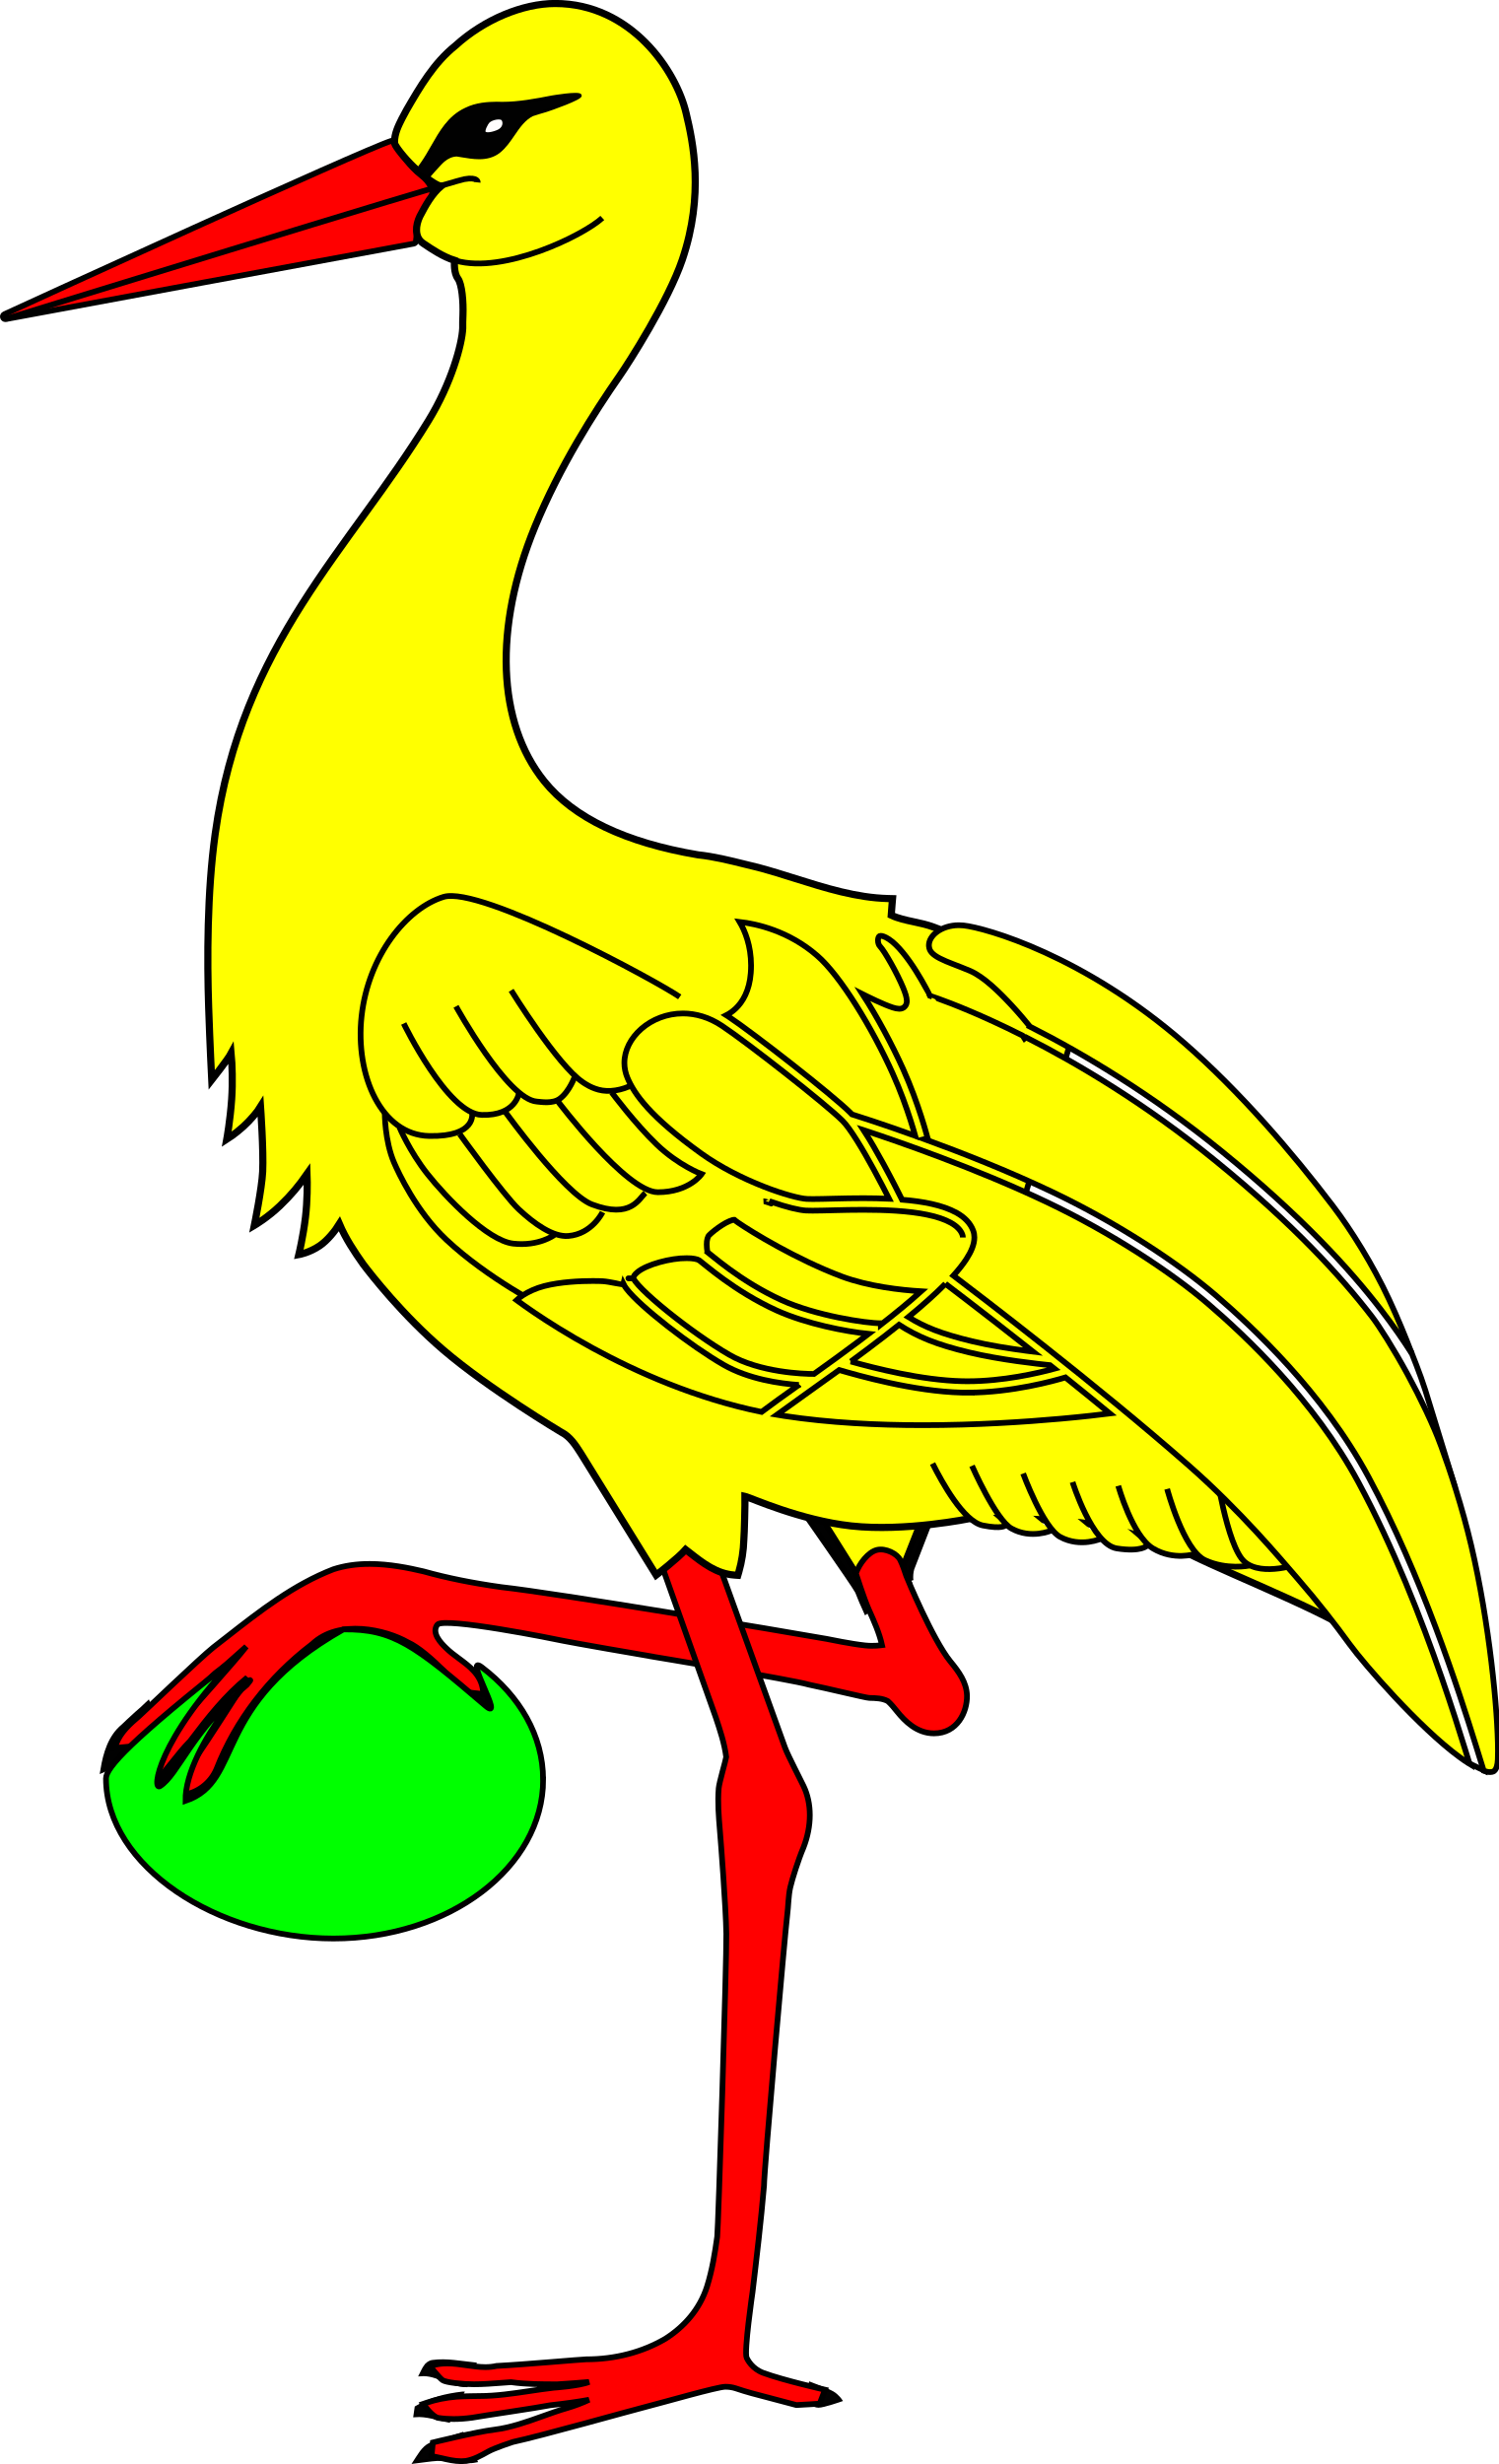
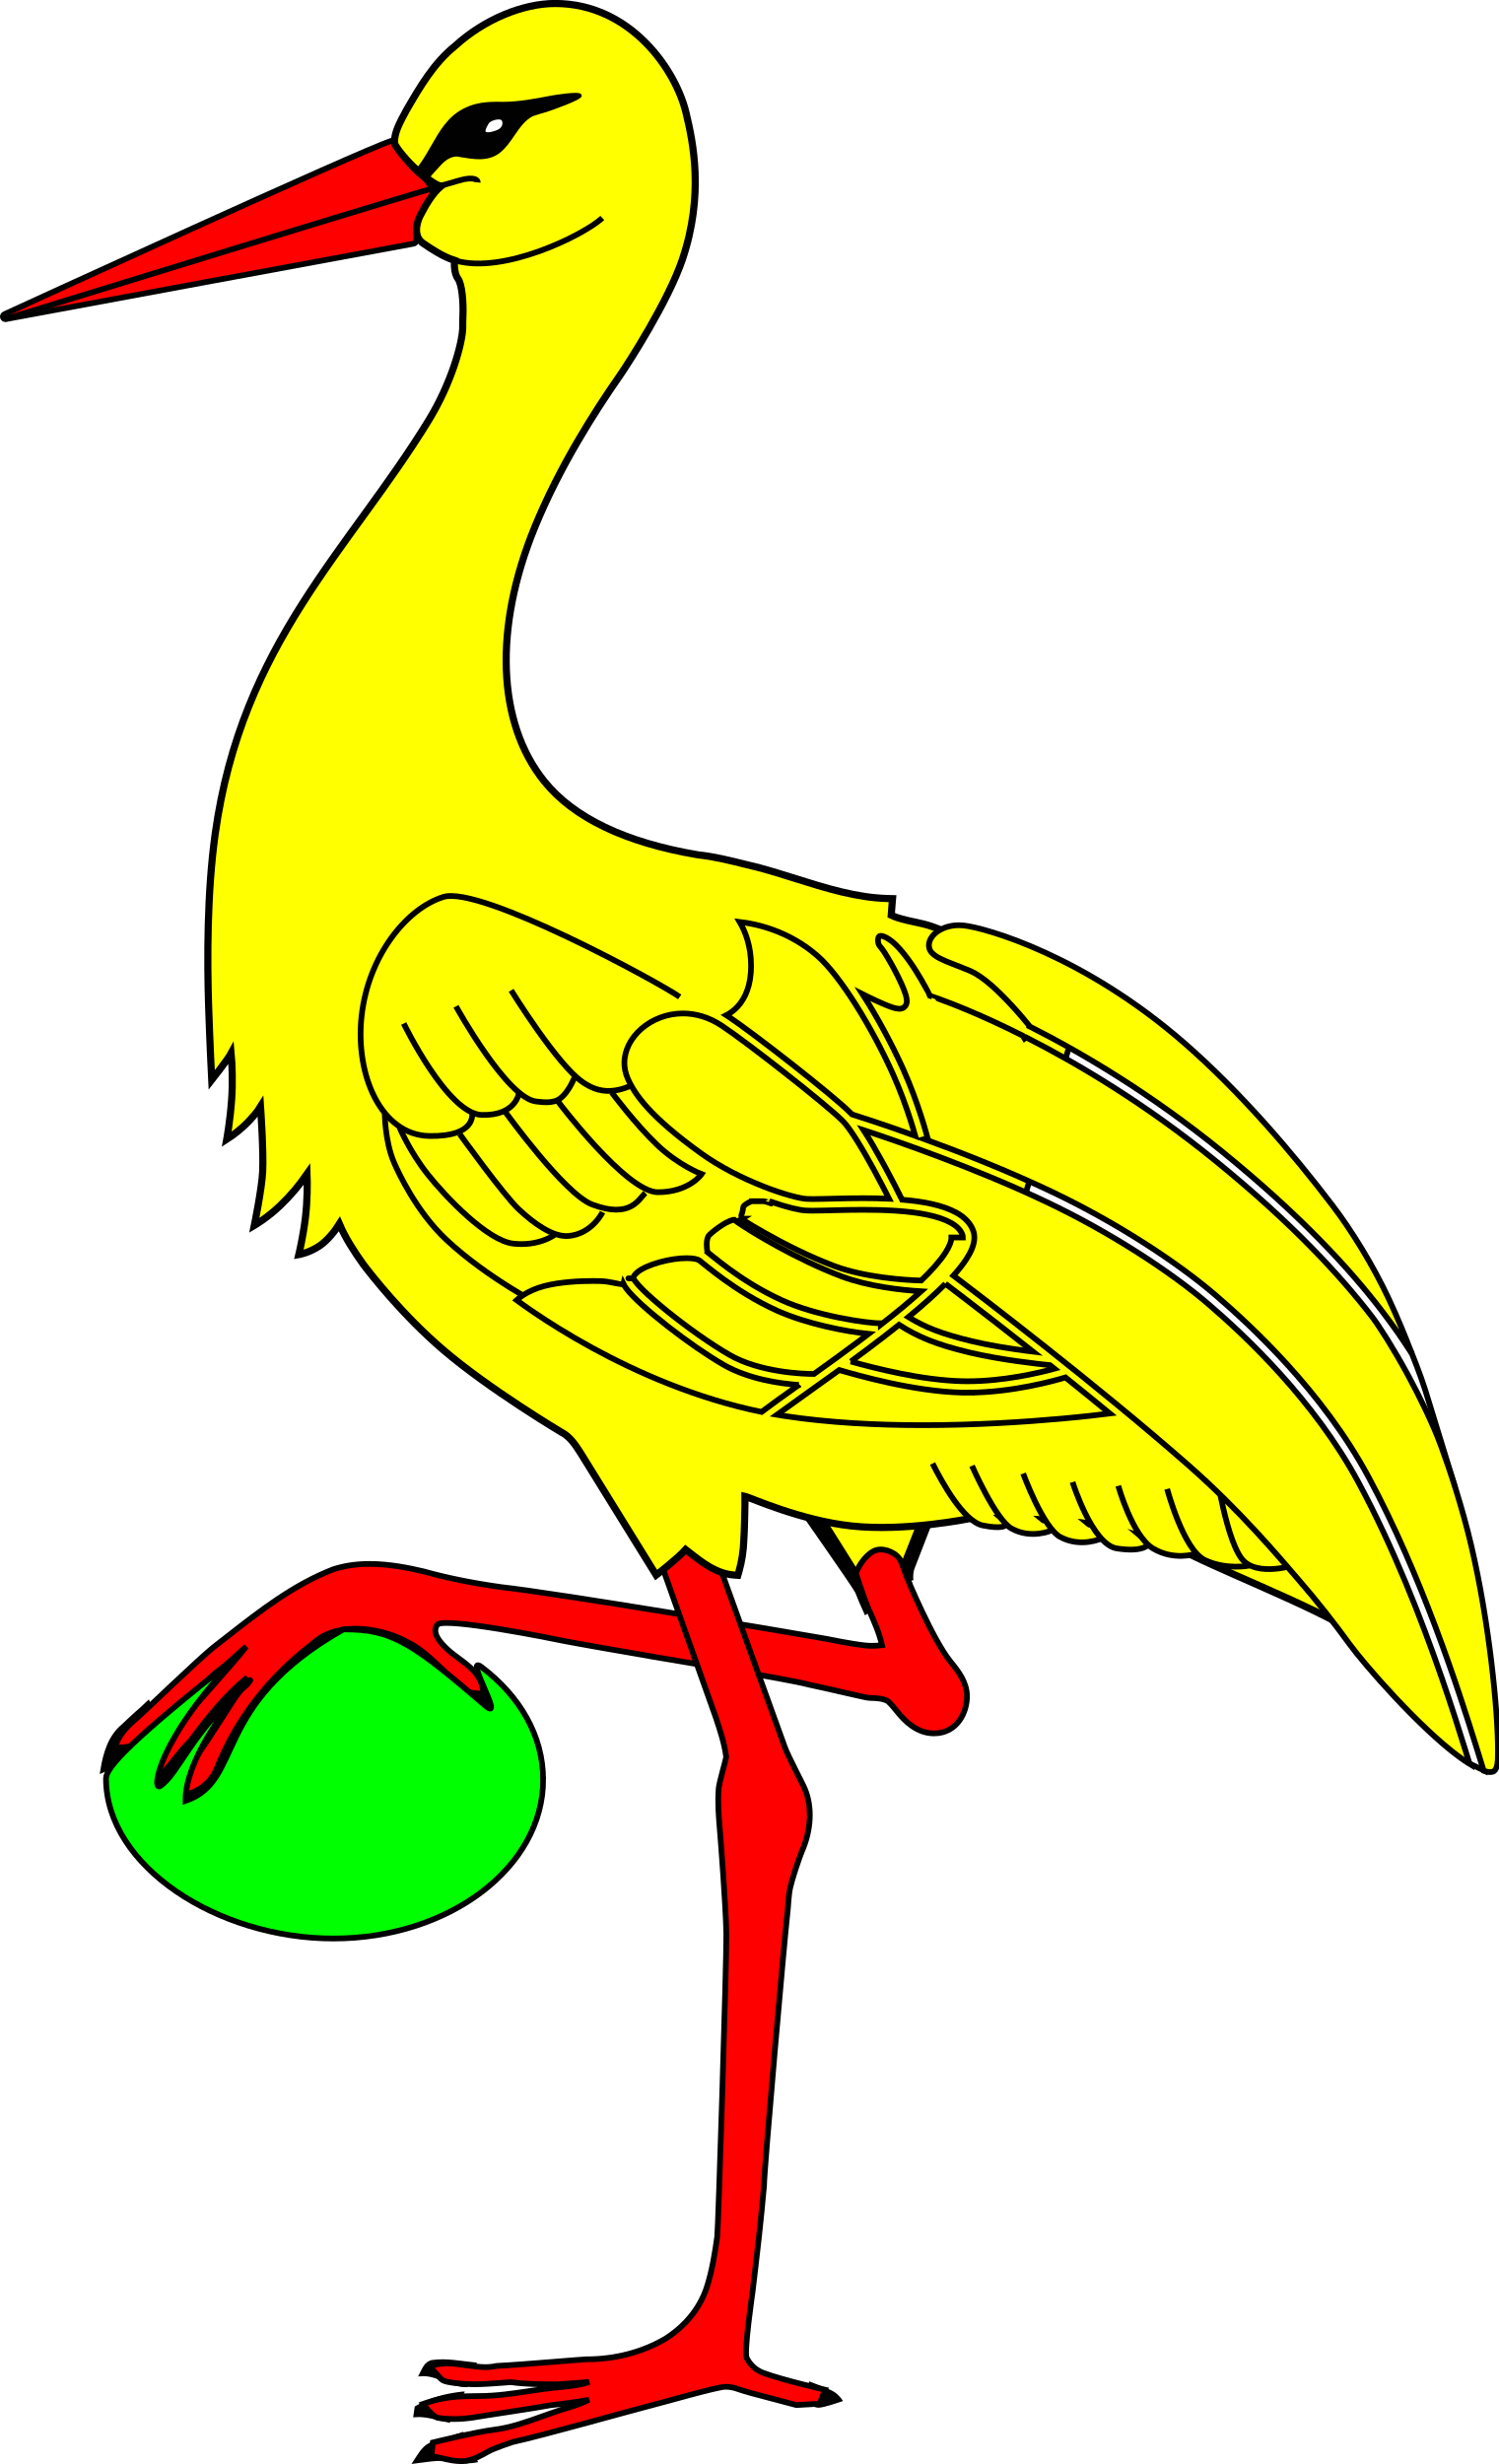
<svg xmlns="http://www.w3.org/2000/svg" version="1.0" width="524.317" height="862.344" id="svg2566">
  <g id="layer1">
    <path d="m318.8,553.3   c-0.053,-0.154 -0.102,-0.301 -0.15,-0.453 -0.09,-1.277 0,-2.58 0.367,-3.896   l9.812,-25.31 -51.1,0.498   c1.799,2.745 20.98,29.9 22.51,32.79 0.895,2.365 1.92,4.662 2.936,6.91   l15.63,-10.54   z " style="fill:#010101;stroke-width:2;stroke:#000000" id="path2713" />
    <path style="fill:#ffff00;stroke-width:2;stroke:#000000" d="m285.3,527.6 41.14,-5.787 0,0 -11.83,29.94 -12.33,2.894   z " id="polygon2715" />
    <path d="m150.5,855.4   c-2.594,1.291 -3.928,3.996 -5.465,6.307 2.715,-0.312 5.41,-0.787 8.145,-0.953 4.477,-0.117 8.957,1.467 13.42,0.562   l-4.721,-9.633 -11.38,3.717   z " style="fill:#020202;stroke:#000000" id="path2717" />
    <path d="m161.9,837.5   c-5.676,0.646 -11.37,1.998 -16.28,5.02 -0.146,0.967 -0.287,1.947 -0.426,2.938 4.105,-0.354 7.961,1.158 11.93,1.893   l4.781,-9.851   z " style="fill:#020202;stroke:#000000" id="path2719" />
    <path d="m166.2,827.3   c-4.904,-0.494 -9.844,-1.547 -14.78,-0.867 -2.412,0.301 -3.271,2.832 -4.229,4.697 5.764,-0.471 10.35,3.781 16.02,3.828   l2.99,-7.658   z " style="fill:#020202;stroke:#000000" id="path2721" />
    <g id="beaked" style="fill:#ff0000;stroke:#000000">
      <path id="path2723" style="fill:#ff0000;stroke:#000000;stroke-width:2" d="m1.893,111.7   c-0.386,0 -0.736,-0.251 -0.856,-0.63 -0.137,-0.433 0.069,-0.899 0.483,-1.089 5.101,-2.34 125,-57.36 135.4,-60.67 0.09,-0.029 0.184,-0.043 0.273,-0.043 0.311,0 0.605,0.161 0.771,0.44 2.527,4.229 5.418,8.57 9.406,11.66 2.82,2.151 5.309,5.782 3.008,8.925 -2.809,4.493 -4.441,9.276 -4.814,14.16 -0.031,0.41 -0.336,0.746 -0.742,0.817 -5.562,0.979 -141.4,26.16 -142.8,26.41 -0.053,0.012 -0.11,0.017 -0.165,0.017   l0,0   z " />
    </g>
    <path d="m283.6,834.1   c0,0 6.236,2.328 7.895,3.309 1.65,0.979 2.777,2.631 2.777,2.631 0,0 -6.014,2.105 -7.812,2.105 -1.801,0 -3.982,-1.879 -3.982,-1.879   l1.122,-6.166   z " style="fill:#020202;stroke:#000000" id="path2725" />
    <path d="m160.4,591.5 0.875,1.021 0.508,0.588 0.771,0.092   c0.764,0.092 1.561,0.186 2.416,0.275 1.643,1.504 3.473,2.803 5.371,3.973 0.414,-3.545 0.793,-7.51 -1.48,-10.55 -0.443,-0.592 -0.93,-1.145 -1.434,-1.676   l-7.027,6.274   z " style="fill:#010101;stroke-width:2;stroke:#000000" id="path2727" />
    <path d="m71.66,608.7   c-3.824,5.641 -7.779,11.47 -10.76,17.83 0,0 -1.29,2.367 -1.693,3.615 -0.404,1.248 0.383,3.227 0.496,5.131 1.997,-1.137 3.666,-2.818 4.201,-4.881 0.105,-0.406 1.482,-1.465 2.102,-1.623 4.666,-1.197 8.723,-4.646 10.65,-9.188   l0.021,-0.053 -5.017,-10.84   z " style="fill:#010101;stroke-width:2;stroke:#000000" id="path2729" />
    <path d="m56.06,609.1 -0.655,0.684   c-3.418,3.561 -6.928,7.227 -8.838,11.94 -0.716,1.225 -1.37,2.49 -1.928,3.824 -1.198,2.688 0.488,5.35 1.625,7.729 1.621,-2.648 2.82,-5.865 5.729,-7.395 1.231,-0.617 2.345,-1.365 3.367,-2.207 0.851,-0.605 1.649,-1.318 2.339,-2.189 0.223,-0.268 0.438,-0.533 0.658,-0.805 0.048,-0.059 0.096,-0.113 0.145,-0.176 0.816,-0.996 1.623,-2 2.403,-2.98 1.979,-2.494 6.368,-7.439 6.368,-7.439   l0.081,-0.105 -11.29,-0.879   z " style="fill:#010101;stroke-width:2;stroke:#000000" id="path2731" />
    <path d="m51.7,596.5 -0.054,0.049 -0.052,0.051   c-1.092,1.107 -2.289,2.145 -3.555,3.23 -1.57,1.355 -4.748,4.432 -4.83,4.498 -4.463,3.678 -6.131,9.486 -7.043,14.97 3.674,-1.473 6.438,-4.254 9.231,-6.963 0.933,-0.098 1.831,-0.197 2.694,-0.307   l0.658,-0.082 0.478,-0.459   c1.909,-1.83 5.925,-5.52 5.925,-5.52   l-3.452,-9.468   z " style="fill:#010101;stroke-width:2;stroke:#000000" id="path2733" />
    <g id="legged" style="fill:#ff0000;stroke:#000000">
      <path id="path2735" style="fill:#ff0000;stroke:#000000;stroke-width:2" d="m228,579.7   c-3.062,-0.484 -28.48,-4.928 -30.86,-5.449 -2.604,-0.572 -41.98,-8.506 -44.09,-5.625 -2.111,2.881 1.268,6.395 3.035,8.1 1.312,1.32 2.846,2.455 4.473,3.658 3.873,2.861 7.883,5.822 8.488,11.27   l0.137,1.23 -6.891,-0.752   c0,0 -12.02,-13.97 -19.57,-17.37 -7.645,-4.361 -24.02,-8.318 -33.47,0.645   l-0.041,0.037 -0.043,0.027   c-15.19,11.56 -26.74,26.67 -33.41,43.7 -2.072,4.881 -6.713,8.395 -11.83,8.979   l-2.953,0.609 0.847,-1.807   c2.946,-6.291 6.878,-12.09 10.68,-17.69 2.044,-3.014 8.294,-12.84 9.411,-14.56 1.59,-2.455 3.217,-4.971 4.617,-7.588 -7.613,6.168 -13.8,14.01 -19.96,22.18   l-0.042,0.053 -0.048,0.049   c-2.28,2.311 -4.346,4.91 -6.342,7.428 -1.039,1.307 -2.112,2.656 -3.213,3.965 -2.344,2.979 -6.031,4.082 -8.996,4.969   l-1.681,0.504 0.423,-1.699   c1.438,-5.801 10.1,-14.81 10.1,-14.81 2.611,-2.625 5.062,-5.477 7.434,-8.23 2.32,-2.693 17.77,-19.8 21.99,-25.26 -0.955,0.838 -1.895,1.688 -2.821,2.523 -2.543,2.299 -5.172,4.674 -8.013,6.744 -1.359,1.094 -27.05,25.44 -27.05,25.44   l-8.221,0.812 0.568,-1.484   c1.604,-4.178 4.88,-7 8.047,-9.73 1.227,-1.057 21.34,-20.37 26,-24.05 1.599,-1.234 3.187,-2.479 4.778,-3.723 11.46,-8.961 23.31,-18.23 37.22,-23.59 3.928,-1.264 8.053,-1.863 12.67,-1.863 6.877,0 13.68,1.393 18.84,2.602 8.234,2.309 17.15,4.104 27.27,5.521 18.76,2.055 97.48,15.19 113.9,18.12 1.33,0.236 8.199,1.719 13.38,2.279 3.125,0.34 5.635,-0.074 5.943,-0.111 -0.959,-4.289 -2.799,-8.381 -4.584,-12.35 -1.756,-3.895 -4.557,-12.75 -4.557,-12.75 1.188,-3.438 4.324,-7.467 7.344,-8.211 3.02,-0.744 7.152,1.305 8.207,3.604 0.867,1.787 1.496,3.695 2.104,5.543 0.221,0.666 9.234,22.27 15.38,29.85 3.012,3.664 5.725,7.348 5.848,12.02 0.076,5.729 -3.391,13.18 -11.56,13.18 -5.998,0 -10.24,-4.346 -12.85,-7.594 -1.078,-1.344 -2.102,-2.613 -3.309,-3.691 -1.92,-1.023 -4.146,-1.07 -6.496,-1.125 -1.186,-0.021 -14.75,-3.354 -21.19,-4.658 -5.735,-1.688 -54.03,-9.688 -55.04,-9.854   z " />
      <path id="path2737" style="fill:#ff0000;stroke:#000000;stroke-width:2" d="m249.6,542.1   c0.982,2.326 24.22,67.15 25.15,69.53 1.045,2.83 5.654,11.63 6.473,13.41 2.957,6.119 2.947,14 -0.031,21.61 -1.76,4.105 -3.898,10.9 -4.586,13.83 -0.688,2.932 -0.678,6.697 -1.098,9.947 -0.734,5.723 -8.117,89.31 -8.105,94.54 -1.07,12.49 -2.568,25.06 -4.018,37.22 0,0 -3.061,20.99 -2.053,23 0.359,0.721 1.889,3.818 5.82,5.275 7.053,2.609 21.61,5.891 21.61,5.891   l-1.859,4.869   c0,0 -2.33,0.146 -3.174,0.209 -1.594,0.111 -4.975,0.281 -4.975,0.281   l-0.096,-0.018   c0,0 -6.879,-1.846 -9.791,-2.594 -3.752,-0.963 -7.635,-1.961 -11.39,-3.248 -1.111,-0.361 -2.297,-0.541 -3.6,-0.541 -2.785,0 -21.51,5.42 -27.44,6.92 -5.674,1.439 -37.09,10.29 -46.95,12.41 0,0 -6.309,2.045 -8.666,3.369 -2.396,1.354 -4.875,2.746 -7.75,3.266 -0.568,0.064 -1.084,0.092 -1.604,0.092   l0,0   c-2.385,0 -4.699,-0.547 -6.941,-1.072 -0.865,-0.201 -3.479,-0.75 -3.479,-0.75   l0.443,-4.725   c0,0 14.97,-3.703 21.58,-4.498 5.711,-0.713 11.25,-2.689 16.6,-4.607 2.895,-1.037 5.889,-2.111 8.896,-2.98 2.656,-0.777 5.197,-1.738 7.6,-2.869 -3.996,0.727 -8.395,1.34 -13.6,1.916 -4.912,0.973 -23.25,3.615 -27.35,4.359 -2.338,0.312 -4.439,0.461 -6.469,0.461 -1.855,0 -3.646,-0.131 -5.326,-0.391 -2.098,-0.326 -5.326,-4.898 -5.326,-4.898   l1.279,-0.438   c3.168,-1.08 6.596,-1.771 10.53,-2.104 1.879,-0.158 7.66,-0.221 7.982,-0.221 5.811,0 11.69,-0.883 17.37,-1.73 2.781,-0.414 5.66,-0.848 8.506,-1.172 0,0 8.955,-0.596 12.41,-2.016 -0.854,0.09 -10.17,0.824 -11.13,0.824 -5.314,0 -10.81,0 -16.21,-0.756 -1.062,0.07 -2.131,0.152 -3.201,0.236 -3.189,0.244 -6.488,0.498 -9.754,0.498 -4.076,0 -9.805,-0.613 -10.98,-1.436 -1.182,-0.822 -4.438,-4.939 -4.438,-4.939   l1.572,-0.389   c1.391,-0.35 2.859,-0.516 4.494,-0.516 2.271,0 4.562,0.328 6.771,0.646 2.191,0.312 4.426,0.635 6.588,0.635 1.381,0 2.623,-0.127 3.797,-0.391   l0.084,-0.021 0.084,-0.004   c9.367,-0.463 29.93,-2.311 31.34,-2.311 10.09,0 19.67,-2.492 27.7,-7.209 6.602,-4.195 12.03,-10.31 14.57,-18.26 1.809,-5.756 2.777,-11.78 3.562,-17.43 0.369,-2.715 3.324,-96.54 3.188,-106 -0.135,-9.457 -1.939,-32.55 -2.256,-36.31 -0.395,-4.775 -0.809,-9.723 -0.406,-14.65 0.207,-2.182 2.367,-9.359 2.625,-10.93 -0.604,-4.752 -2.164,-9.416 -3.672,-13.93   l-22.78,-64.12 21.88,5.233   z " />
    </g>
    <path d="m374.3,351.4 102,222   c-6.154,-6.721 -44.02,-21.64 -59.41,-29.24 0,0 -22.09,-9.383 -38.84,-11.26 -16.75,-1.875 -38.38,-1.479 -38.38,-1.479 0,0 -22.79,4.719 -41.78,2.621 -17.91,-1.979 -35.24,-9.917 -36.99,-10.3   l-0.164,-0.036   c0.047,2.646 -0.201,12.9 -0.396,15.18 -0.119,3.844 -0.709,7.656 -1.756,11.27   l-0.34,1.166 -1.211,-0.086   c-6.199,-0.438 -10.98,-4.174 -15.59,-7.783 -0.49,-0.389 -0.979,-0.771 -1.475,-1.146 -2.76,3.121 -10.31,8.939 -10.31,8.939 0,0 -25.69,-41.55 -26.31,-42.51 -1.975,-3.076 -3.84,-5.979 -6.898,-7.511 0,0 -25.26,-15.05 -41.32,-28.8 -14.18,-12.13 -25.2,-26.25 -28,-29.96 -3.09,-4.356 -6.174,-9.021 -8.34,-14.1 -1.467,2.371 -4.145,5.76 -6.924,7.643 -3.623,2.452 -7.287,3.086 -7.287,3.086 0,0 1.525,-6.247 2.34,-13.12 0.67,-5.669 0.674,-11.76 0.549,-15.11 -2.885,4.122 -5.436,7.236 -9.48,11.13 -4.287,4.123 -8.975,6.883 -8.975,6.883 0,0 2.637,-12.9 2.918,-18.8 0.355,-7.382 -0.715,-22.42 -0.738,-22.75 -1.055,1.713 -3.531,4.681 -5.982,6.908 -2.955,2.688 -5.849,4.511 -5.849,4.511 0,0 1.215,-6.64 1.726,-14.13 0.395,-5.779 0.184,-12.12 -0.182,-15.98 -1.161,2.157 -6.805,9.316 -6.805,9.316 0,0 -0.662,-12.95 -1.074,-25.49 -0.544,-16.57 -0.562,-40.08 2.283,-60.57 9.3,-66.96 46.92,-99.39 74.67,-144.7 7.99,-13.03 11.75,-26.77 11.97,-32.3 -0.037,-1.465 0.023,-3.066 0.082,-4.616 0.178,-4.646 -0.338,-10.89 -1.787,-12.81 -1.449,-1.924 -1.229,-5.774 -1.139,-6.33 -4.164,-1.354 -7.758,-3.778 -10.96,-5.941 -3.232,-2.129 -2.67,-6.444 -1.199,-9.487 2.082,-4.009 4.215,-7.812 7.498,-10.65 -0.092,0.002 -0.18,0.002 -0.271,0.002 -1.221,0 -5.582,-2.998 -9.32,-6.56 -3.465,-3.3 -6.355,-7.138 -6.711,-8.222   l-0.074,-0.469   c0,-3.083 1.334,-5.756 2.627,-8.34 0.242,-0.486 1.605,-2.995 1.605,-2.995 4.686,-8.079 9.533,-16.43 17.05,-22.45 10.14,-9.24 23.64,-14.8 34.95,-14.8 26.58,0 42.43,23.59 45.86,38.47 2.396,9.958 6.361,28.44 -1.344,51.17 -4.922,14.52 -18.82,36.2 -21.99,40.75 -8.842,12.7 -20.92,31.61 -29.63,52.82 -14.46,35.21 -13.23,68.48 3.281,88.99 10.31,12.81 28.42,21.47 53.83,25.75 5.525,0.58 11.04,1.947 16.37,3.27 1.523,0.378 3.053,0.756 4.578,1.117 4.449,1.181 8.891,2.576 13.18,3.928 10.46,3.291 21.27,6.695 32.36,6.981   l1.594,0.041 -0.137,1.586   c-0.121,1.397 -0.23,2.798 -0.324,4.204 2.438,1.148 5.102,1.713 7.895,2.308 2.291,0.488 4.66,0.992 6.939,1.851   l1.877,0.705   c0,0 26.31,13.71 45.1,24.66   " style="fill:#ffff00;stroke:#000000;stroke-width:2.5;stroke-opacity:1" id="path2739" />
    <path d="m159.6,91.23   c16.66,4.759 44.57,-8.816 51.21,-14.95   " style="fill:none;stroke:#000000;stroke-width:2" id="path2741" />
    <path d="m2.058,111.6   c0,0 155.4,-47.98 160.4,-48.89 4.982,-0.907 4.754,1.132 4.754,1.132   " style="fill:none;stroke:#000000;stroke-width:2" id="path2743" />
    <path d="m376.9,357.2 59,45 40.54,43.48 17.5,27.5   c0,0 3.209,7.91 4.938,13.44 1.729,5.531 10.35,33.75 10.35,33.75   l10.21,99.3 -5.5,-2.674 -78.5,-123.8 -81.5,-58.5 22.96,-77.47   z " style="fill:#fffdfd;stroke-width:2;stroke:#000000" id="path2747" />
    <path d="m203.1,33.36   c-0.566,-1.037 -9.877,0.555 -9.877,0.555 -5.791,1.123 -11.65,2.234 -17.45,2.232 -0.627,0 -1.252,-0.012 -1.875,-0.039   l-0.049,-0.002 -0.057,0   c-2.99,0.039 -7.088,0.242 -10.8,2.1 -5.859,2.723 -8.771,8.037 -11.67,13.09 -1.135,1.989 -2.283,3.994 -3.523,5.758   l-0.432,0.615 -1.643,2.329 3.945,2.205   c0,0 4.271,-4.972 5.625,-6.072 1.357,-1.094 2.74,-1.772 4.553,-1.866 0.59,0.088 1.207,0.192 1.842,0.297 1.893,0.311 3.936,0.662 6.01,0.666 2.641,0.014 4.988,-0.637 6.877,-2.085 2.176,-1.729 3.627,-3.91 5.082,-6.02 1.969,-2.898 3.82,-5.5 6.65,-6.936 1.605,-0.531 3.268,-1.02 4.896,-1.499 0.988,-0.292 12.47,-4.287 11.9,-5.325   z " style="fill:#010101;stroke:#000000" id="path2749" />
    <path d="m169.6,46.46   c-0.697,-0.681 0.799,-3.342 1.318,-3.864 1.227,-1.226 4.432,-1.791 5.09,-0.754 0.658,1.037 0.471,2.733 -1.131,3.77 -0.919,0.596 -4.335,1.765 -5.277,0.848   z " style="fill:#fffdfd;stroke:#000000" id="path2751" />
    <path d="m237.9,348.9   c-7.668,-5.333 -69.67,-39 -82.67,-35 -13,4 -26.33,20.67 -28.67,41.67 -2.334,21 7,41.67 23.67,42 16.67,0.333 15,-8 15,-8   " style="fill:none;stroke:#000000;stroke-width:2" id="path2753" />
    <path d="m141.3,358.2   c0,0 15.33,31.67 27.33,32 12,0.334 13,-7.666 13,-7.666   " style="fill:none;stroke:#000000;stroke-width:2" id="path2755" />
    <path d="m159.6,352.2   c0,0 18,32.67 28.33,33.33 1.309,0.084 5.424,0.896 8,-1 3.455,-2.541 5.334,-8 5.334,-8   " style="fill:none;stroke:#000000;stroke-width:2" id="path2757" />
    <path d="m178.9,346.6   c0,0 16.26,26.31 25.11,32.16 0.27,0.178 3.168,2.351 6.865,2.9 3.807,0.567 8.463,-0.524 12.35,-3.062   " style="fill:none;stroke:#000000;stroke-width:2" id="path2759" />
    <path d="m190.6,457.6   c0,0 -19.78,-10.06 -34.33,-23.67 -10.62,-9.931 -16.93,-23.77 -18.33,-27 -3.334,-7.667 -3.271,-17.56 -3.271,-17.56   " style="fill:none;stroke:#000000;stroke-width:2" id="path2761" />
    <path d="m139.8,394.5   c0,0 3.5,8.407 9.834,16.41 6.332,8 21,23.33 30,24.33 9,1 14.33,-3 14.33,-3   " style="fill:none;stroke:#000000;stroke-width:2" id="path2763" />
    <path d="m160.9,396.9   c0,0 15.33,21.33 20.67,26.33 5.332,5 11.97,9.765 17.33,9.334 8.334,-0.667 12,-8.334 12,-8.334   " style="fill:none;stroke:#000000;stroke-width:2" id="path2765" />
    <path d="m176.9,389.2   c0,0 20.65,28.67 30.31,32.33 13.69,5.19 16.44,-2.104 18.67,-4   " style="fill:none;stroke:#000000;stroke-width:2" id="path2767" />
    <path d="m195.3,385.5   c0,0 23.93,31.75 34.93,31.75 11,0 15.33,-6.333 15.33,-6.333 0,0 -7.998,-2.999 -15.67,-10.33 -7.666,-7.334 -15.79,-18.26 -15.79,-18.26   " style="fill:none;stroke:#000000;stroke-width:2" id="path2769" />
    <path d="m326.4,512.2   c3.252,6.503 10.84,20.32 17.61,21.68 6.773,1.355 7.857,0 7.857,0   " style="fill:#ffff00;stroke:#000000;stroke-width:2" id="path2771" />
    <path d="m340.2,513   c0,0 8.271,18.87 13.82,21.95 6.896,3.83 13.9,0.705 13.9,0.705   " style="fill:#ffff00;stroke:#000000;stroke-width:2" id="path2773" />
    <path d="m358.1,515.7   c0,0 6.959,18.98 13.01,22.22 7.201,3.85 14.36,0.543 14.36,0.543   " style="fill:#ffff00;stroke:#000000;stroke-width:2" id="path2775" />
    <path d="m375.4,518.7   c0,0 6.82,21.86 15.49,23.21 8.672,1.354 10.62,-1 10.62,-1   " style="fill:#ffff00;stroke:#000000;stroke-width:2" id="path2777" />
    <path d="m391.4,520   c0,0 4.877,17.61 12.19,21.95 7.314,4.336 14.63,1.896 14.63,1.896   " style="fill:#ffff00;stroke:#000000;stroke-width:2" id="path2779" />
    <path d="m408.5,521.1   c0,0 5.688,21.4 13.27,24.93 7.588,3.521 15.45,1.896 15.45,1.896   " style="fill:#ffff00;stroke:#000000;stroke-width:2" id="path2781" />
    <path d="m425.3,513   c0,0 4.061,28.18 10.3,33.6 6.232,5.42 19.51,0.543 19.51,0.543   " style="fill:#ffff00;stroke:#000000;stroke-width:2" id="path2783" />
    <path d="m282.4,419.6   c0.572,0.024 1.281,0.04 2.1,0.04 3.988,0 10.54,-0.301 17.73,-0.301 2.918,0.012 5.936,0.06 8.943,0.194 -1.223,-2.414 -3.162,-6.188 -5.363,-10.23 -3.688,-6.8 -8.283,-14.46 -10.91,-17.04 -5.713,-5.744 -33.4,-27.41 -42.2,-33.25 -4.594,-3.06 -9.27,-4.326 -13.66,-4.328 -0.006,0 -0.012,0 -0.018,0 -5.619,0 -10.79,2.111 -14.52,5.357 -3.736,3.254 -5.971,7.571 -5.965,11.96 0,1.745 0.346,3.521 1.107,5.305 2.398,5.601 7.811,13.47 25.83,26.41 6.742,4.846 14.76,8.783 21.72,11.52 6.922,2.74 12.98,4.273 15.2,4.359   z " id="path2785" style="fill:#ffff00;stroke:#000000;stroke-opacity:1;stroke-width:2" />
-     <path d="m337,433.1   c-0.002,-0.392 -0.061,-0.713 -0.164,-0.993 -0.582,-1.574 -1.891,-2.954 -4.021,-4.155 -2.115,-1.194 -4.98,-2.141 -8.271,-2.82 -6.59,-1.376 -14.84,-1.729 -22.41,-1.727 -7.09,0 -13.57,0.298 -17.73,0.3 -0.859,0 -1.621,-0.016 -2.287,-0.044 -2.529,-0.146 -6.771,-1.174 -11.98,-2.974   l-0.248,0.546   c-0.002,0.004 -0.48,-0.22 -1.115,-0.441 -0.598,-0.227 -1.391,-0.403 -1.559,-0.395   l0,0 -4,  c0,0.004 -0.008,0 -0.08,0.02 -0.076,0.021 -0.182,0.056 -0.305,0.1 -0.248,0.089 -0.568,0.223 -0.895,0.394 -0.652,0.332 -1.322,0.826 -1.666,1.261 -0.012,-0.002 -0.141,0.259 -0.209,0.742 -0.107,0.496 -0.061,1.045 -0.475,2.019 -0.086,0.175 -0.119,0.348 -0.119,0.562 -0.01,0.386 0.172,0.858 0.25,0.997   l0.006,0.017 0.002,0 -0.197,0.122   c2.061,1.305 4.787,2.949 7.969,4.749 6.816,3.857 15.7,8.396 24.42,11.67 10.56,3.987 24.83,4.985 30.51,5.108 3.641,-3.525 6.572,-6.808 8.398,-9.633 1.501,-2.286 2.193,-4.222 2.171,-5.424   z " id="path2787" style="fill:#ffff00;stroke:#000000;stroke-opacity:1;stroke-width:2" />
+     <path d="m337,433.1   c-0.002,-0.392 -0.061,-0.713 -0.164,-0.993 -0.582,-1.574 -1.891,-2.954 -4.021,-4.155 -2.115,-1.194 -4.98,-2.141 -8.271,-2.82 -6.59,-1.376 -14.84,-1.729 -22.41,-1.727 -7.09,0 -13.57,0.298 -17.73,0.3 -0.859,0 -1.621,-0.016 -2.287,-0.044 -2.529,-0.146 -6.771,-1.174 -11.98,-2.974   l-0.248,0.546   c-0.002,0.004 -0.48,-0.22 -1.115,-0.441 -0.598,-0.227 -1.391,-0.403 -1.559,-0.395   l0,0 -4,0  c0,0.004 -0.008,0 -0.08,0.02 -0.076,0.021 -0.182,0.056 -0.305,0.1 -0.248,0.089 -0.568,0.223 -0.895,0.394 -0.652,0.332 -1.322,0.826 -1.666,1.261 -0.012,-0.002 -0.141,0.259 -0.209,0.742 -0.107,0.496 -0.061,1.045 -0.475,2.019 -0.086,0.175 -0.119,0.348 -0.119,0.562 -0.01,0.386 0.172,0.858 0.25,0.997   l0.006,0.017 0.002,0 -0.197,0.122   c2.061,1.305 4.787,2.949 7.969,4.749 6.816,3.857 15.7,8.396 24.42,11.67 10.56,3.987 24.83,4.985 30.51,5.108 3.641,-3.525 6.572,-6.808 8.398,-9.633 1.501,-2.286 2.193,-4.222 2.171,-5.424   z " id="path2787" style="fill:#ffff00;stroke:#000000;stroke-opacity:1;stroke-width:2" />
    <path d="m330.9,449.3   c-3.672,3.715 -8.117,7.649 -12.97,11.64 5.695,3.506 11.35,5.829 22.25,8.461 6.133,1.474 13.34,2.593 18.98,3.337 0.842,0.109 1.643,0.213 2.404,0.308 -9.637,-7.609 -18.01,-14.08 -23.74,-18.47 -3.242,-2.486 -5.627,-4.296 -6.931,-5.283   z " id="path2789" style="stroke:#000000;stroke-opacity:1;fill:#ffff00;stroke-width:2" />
    <path d="m297.8,476.5   c8.291,2.322 24.68,6.551 38.98,6.886 0.633,0.017 1.266,0.021 1.898,0.021 12.36,0.006 24.56,-2.812 30.38,-4.394 -0.523,-0.417 -1.041,-0.829 -1.561,-1.239 -3.822,-0.386 -17.4,-1.852 -28.23,-4.443 -11.82,-2.821 -18.17,-5.554 -24.61,-9.688 -1.652,1.325 -3.336,2.651 -5.045,3.978 -3.887,3.007 -7.881,5.992 -11.81,8.879   z " id="path2791" style="stroke:#000000;stroke-opacity:1;fill:#ffff00;stroke-width:2" />
    <path d="m360.5,359.3   c18.3,9.263 42.42,23.5 67.65,44.06 27.11,22.09 44.06,40.53 55.24,55.08 4.371,5.687 7.865,10.78 10.73,15.25 -2.178,-5.709 -4.863,-12.28 -7.967,-18.94 -5.6,-12.02 -13.19,-24.2 -19.6,-32.64 -14.41,-18.97 -32.73,-40.22 -51.9,-56.95 -17.57,-15.34 -34.98,-25.46 -49,-31.85 -13.98,-6.385 -24.7,-9.036 -28.39,-9.417 -0.562,-0.062 -1.109,-0.089 -1.65,-0.089 -3.104,-0.002 -5.828,0.959 -7.688,2.343 -1.877,1.399 -2.812,3.117 -2.805,4.695 0,0.108 0.01,0.225 0.02,0.357 0.092,0.921 0.379,1.531 0.973,2.211 0.594,0.669 1.551,1.348 2.844,2.013 2.58,1.342 6.391,2.585 10.62,4.384 4.77,2.08 10.09,7.312 14.53,12.08 2.721,2.949 5.029,5.712 6.4,7.402   z " id="path2793" style="fill:#ffff00;stroke:#000000;stroke-opacity:1;stroke-width:2" />
    <path d="m297.7,389.5   c0.154,0.155 0.312,0.33 0.471,0.503 2.51,0.788 10.88,3.461 22.16,7.517 -0.361,-1.281 -0.91,-3.149 -1.645,-5.438 -1.426,-4.43 -3.525,-10.37 -6.229,-16.35 -7.188,-16 -18.39,-34.35 -26.49,-41.31 -9.975,-8.669 -21.22,-11.1 -27.09,-11.77 1.854,3.143 3.988,8.271 3.994,15.23 0,0.864 -0.033,1.752 -0.104,2.672 -0.455,6.116 -2.816,10.13 -5.377,12.5 -1.107,1.021 -2.201,1.745 -3.191,2.255 0.23,0.145 0.459,0.271 0.688,0.423 9.207,6.161 36.52,27.5 42.8,33.75   z " id="path2795" style="fill:#ffff00;stroke:#000000;stroke-opacity:1;stroke-width:2" />
-     <path d="m221.7,447.4   c0.012,0.04 0.047,0.119 0.104,0.226 0.115,0.214 0.318,0.527 0.598,0.896 0.561,0.74 1.422,1.698 2.502,2.777 2.162,2.164 5.199,4.824 8.631,7.597 6.859,5.542 15.32,11.56 21.68,15.22 10.72,6.232 26.11,6.758 29.68,6.737 5.115,-3.658 10.63,-7.646 16.11,-11.76 1.006,-0.751 2.008,-1.509 3.006,-2.268 -7.914,-0.807 -21.68,-3.446 -32.13,-8.161 -7.463,-3.396 -13.81,-7.48 -18.53,-10.89 -4.684,-3.377 -7.916,-6.199 -8.635,-6.696 -0.031,-0.022 -0.031,-0.021 -0.033,-0.022 -0.531,-0.36 -2.23,-0.744 -4.34,-0.721 -5.557,-0.062 -14.11,2.209 -17.29,4.94 -1.084,0.894 -1.387,1.613 -1.367,2.01 0,0.03 0,0.062 0.004,0.1 -0.002,0 -4,0 0.005,0.002 0.01,  z " id="path2797" style="fill:#ffff00;stroke:#000000;stroke-opacity:1;stroke-width:2" />
+     <path d="m221.7,447.4   c0.012,0.04 0.047,0.119 0.104,0.226 0.115,0.214 0.318,0.527 0.598,0.896 0.561,0.74 1.422,1.698 2.502,2.777 2.162,2.164 5.199,4.824 8.631,7.597 6.859,5.542 15.32,11.56 21.68,15.22 10.72,6.232 26.11,6.758 29.68,6.737 5.115,-3.658 10.63,-7.646 16.11,-11.76 1.006,-0.751 2.008,-1.509 3.006,-2.268 -7.914,-0.807 -21.68,-3.446 -32.13,-8.161 -7.463,-3.396 -13.81,-7.48 -18.53,-10.89 -4.684,-3.377 -7.916,-6.199 -8.635,-6.696 -0.031,-0.022 -0.031,-0.021 -0.033,-0.022 -0.531,-0.36 -2.23,-0.744 -4.34,-0.721 -5.557,-0.062 -14.11,2.209 -17.29,4.94 -1.084,0.894 -1.387,1.613 -1.367,2.01 0,0.03 0,0.062 0.004,0.1 -0.002,0 -4,0 0.005,0.002 z " id="path2797" style="fill:#ffff00;stroke:#000000;stroke-opacity:1;stroke-width:2" />
    <path d="m504.2,505.6   c-2.436,-6.654 -7.031,-16.29 -11.48,-24.48 -5.107,-9.398 -10.09,-17.14 -12.5,-20.28 -10.98,-14.29 -27.7,-32.51 -54.6,-54.42 -24.77,-20.18 -48.46,-34.21 -66.49,-43.37   l-0.447,0.348   c-0.002,-0.002 -0.27,-0.349 -0.758,-0.957 -14.56,-7.327 -25.26,-11.4 -29.56,-12.94 -1.385,-0.493 -2.088,-0.72 -2.088,-0.722   l-0.807,-0.26 -0.375,-0.759   c-0.004,-0.002 -0.443,-0.899 -1.236,-2.357 -0.793,-1.459 -1.93,-3.458 -3.273,-5.59 -2.672,-4.263 -6.328,-9.085 -9.438,-11.1 -1.445,-0.963 -2.441,-1.206 -2.895,-1.195 -0.451,0.032 -0.439,0.075 -0.627,0.279 -0.164,0.214 -0.338,0.735 -0.332,1.339 -0.021,0.816 0.336,1.69 0.582,1.907 1.08,1.182 2.461,3.429 4.041,6.217 1.549,2.76 3.145,5.913 4.215,8.511 0.701,1.777 1.217,3.132 1.256,4.562 -0.016,0.557 -0.057,1.527 -1.162,2.332 -0.635,0.377 -1.096,0.379 -1.473,0.392 -1.525,-0.056 -2.973,-0.659 -4.988,-1.461 -1.955,-0.811 -4.211,-1.871 -6.367,-2.928 -0.52,-0.256 -1.033,-0.512 -1.535,-0.764 5.188,8.011 10.2,17.36 14.19,26.14 5.566,12.34 8.596,24.26 8.615,24.33   l0.002,0.003 -1.113,0.282   c13.02,4.754 29.2,11.12 44.53,18.4 22.91,10.89 44.25,24.95 57.44,36.29 12.63,10.86 37.4,33.79 53.46,63.57 18.56,34.43 31.46,74.33 37.7,94.38 1.062,3.432 1.945,6.309 2.613,8.439 0.896,0.305 1.678,0.471 2.268,0.447 0.941,-0.033 1.289,-0.217 1.715,-0.721 0.426,-0.521 0.875,-1.691 0.951,-3.688 0.037,-0.869 0.055,-1.865 0.055,-2.967 0.008,-14.03 -3.037,-45.02 -9.336,-71.83 -3.174,-13.5 -7.301,-25.99 -10.74,-35.38   z " id="path2799" style="fill:#ffff00;stroke:#000000;stroke-opacity:1;stroke-width:2" />
    <path d="m504.5,586.9   c-7.006,-20.2 -16.8,-45.4 -29.02,-68.06 -15.65,-29.04 -40.08,-51.73 -52.54,-62.43 -12.83,-11.03 -33.99,-24.99 -56.56,-35.71 -24.74,-11.76 -51.9,-21.16 -63.91,-25.12 -0.076,-0.024 -0.146,-0.047 -0.223,-0.071 2.318,3.548 4.762,7.843 7.002,11.93 3.049,5.593 5.602,10.68 6.471,12.43 7.281,0.589 14.18,1.862 19.09,4.579 2.645,1.479 4.797,3.514 5.814,6.26 0.277,0.759 0.408,1.562 0.408,2.376 -0.021,2.508 -1.125,4.975 -2.822,7.604 -1.197,1.836 -2.729,3.752 -4.518,5.74 8.371,6.34 50.37,38.34 82.37,66.47 18.21,16.01 31.64,32.14 38.19,39.69 7.02,8.096 13.13,15.99 18.08,22.8 5.234,7.219 24.45,29.24 38.42,39.49 1.25,0.936 2.461,1.75 3.613,2.457 -0.443,-1.438 -0.939,-3.037 -1.488,-4.809 -2.06,-6.661 -4.866,-15.51 -8.368,-25.61   z " id="path2801" style="fill:#ffff00;stroke:#000000;stroke-opacity:1;stroke-width:2" />
    <path d="m279.6,484.7   c-6.676,-0.47 -17.53,-2.001 -26.37,-7.062 -5.811,-3.355 -13.07,-8.425 -19.5,-13.44 -6.438,-5.036 -11.96,-9.888 -14.5,-13.21 -0.42,-0.583 -0.777,-1.102 -1.049,-1.67   l-0.086,0.354   c-0.002,0 -1.172,-0.283 -2.676,-0.588 -1.496,-0.306 -3.344,-0.625 -4.48,-0.691 -0.355,-0.021 -1.643,-0.077 -3.434,-0.075 -4.213,-0.007 -11.39,0.291 -17.02,1.767 -2.947,0.764 -5.496,1.975 -7.352,3.153 -0.988,0.604 -1.791,1.27 -2.32,1.771 0.172,0.128 0.361,0.269 0.566,0.418 1.27,0.933 3.146,2.276 5.568,3.917 4.842,3.282 11.85,7.749 20.49,12.46 15.49,8.451 36.24,17.67 59.1,22.34 3.283,-2.483 7.834,-5.726 13.07,-9.455   z " id="path2803" style="fill:#ffff00;stroke:#000000;stroke-opacity:1;stroke-width:2" />
    <path d="m247.6,438.2   c0.533,0.415 1.188,0.966 2.133,1.725 1.404,1.132 3.293,2.627 5.604,4.31 4.617,3.358 10.91,7.456 18.29,10.81 11.77,5.393 29.52,8.104 34.67,8.069   l0,0.496   c5.061,-3.941 9.889,-7.908 14.11,-11.69 -7.104,-0.425 -18.47,-1.698 -27.81,-5.188 -15.78,-5.937 -31.57,-15.6 -36.23,-18.82 -0.619,-0.438 -0.988,-0.691 -1.352,-1.017 -0.008,0 -0.016,0 -0.023,0 -0.557,-0.063 -2.533,0.716 -4.295,1.883 -1.797,1.14 -3.584,2.588 -4.484,3.498 -0.5,0.425 -0.885,1.792 -0.859,3.271 0,0.867 0.102,1.729 0.199,2.354 0.016,0.107 0.031,0.2 0.049,0.295   z " id="path2805" style="stroke:#000000;stroke-opacity:1;fill:#ffff00;stroke-width:2" />
    <path d="m338.7,487.4   c-0.662,0 -1.326,-0.008 -1.992,-0.021 -17.06,-0.416 -36.39,-6.002 -42.98,-7.896 -8.424,6.104 -16.27,11.6 -21.81,15.64 0.879,0.147 1.752,0.311 2.637,0.441 15.66,2.377 32.51,3.216 48.41,3.214 18.56,0.002 35.82,-1.137 48.44,-2.275 7.645,-0.688 13.55,-1.376 17.04,-1.812 -5.25,-4.323 -10.48,-8.562 -15.53,-12.62 -3.834,1.151 -18.68,5.313 -34.22,5.323   z " id="path2807" style="stroke:#000000;stroke-opacity:1;fill:#ffff00;stroke-width:2" />
    <path style="fill:none;stroke:#000000;stroke-width:2" d="m 445.157,567.337 -0.002,-9.8e-4" id="line2809" />
    <g id="stoned" style="stroke-width:2;stroke:#000000">
      <path id="path3101" d="m190.1,622.8   c0,30.73 -32.87,55.64 -73.41,55.64 -40.54,0 -79.59,-25.3 -79.59,-56.02 0,-3.841 8.77,-13.43 46.16,-42.89 -28.53,29.8 -30.08,47.36 -27.26,45.58 6.445,-4.07 11.11,-19.41 30.41,-35.46 7.517,-9.109 -21.78,20.91 -21.48,40.62 20.76,-7.065 8.39,-33.51 55.23,-60.01 17.47,-0.219 24.81,5.42 49.82,26.78 7.013,5.99 -8.035,-18.61 -1.393,-13.58 6.642,5.034 12.02,11.03 15.73,17.68 3.715,6.656 5.769,13.97 5.769,21.66   z " style="fill:#00ff00;fill-opacity:1;stroke:#000000;stroke-width:2;stroke-miterlimit:4;stroke-opacity:1" />
    </g>
  </g>
</svg>
